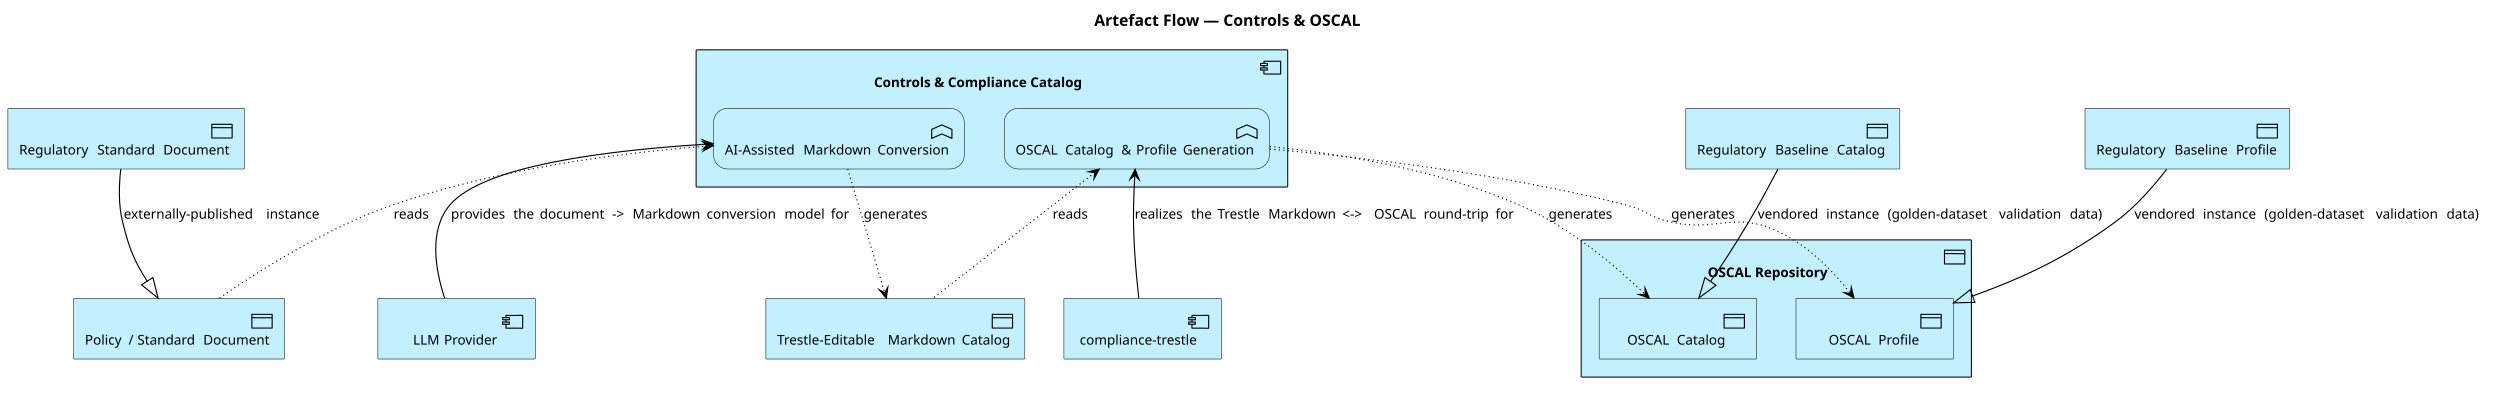
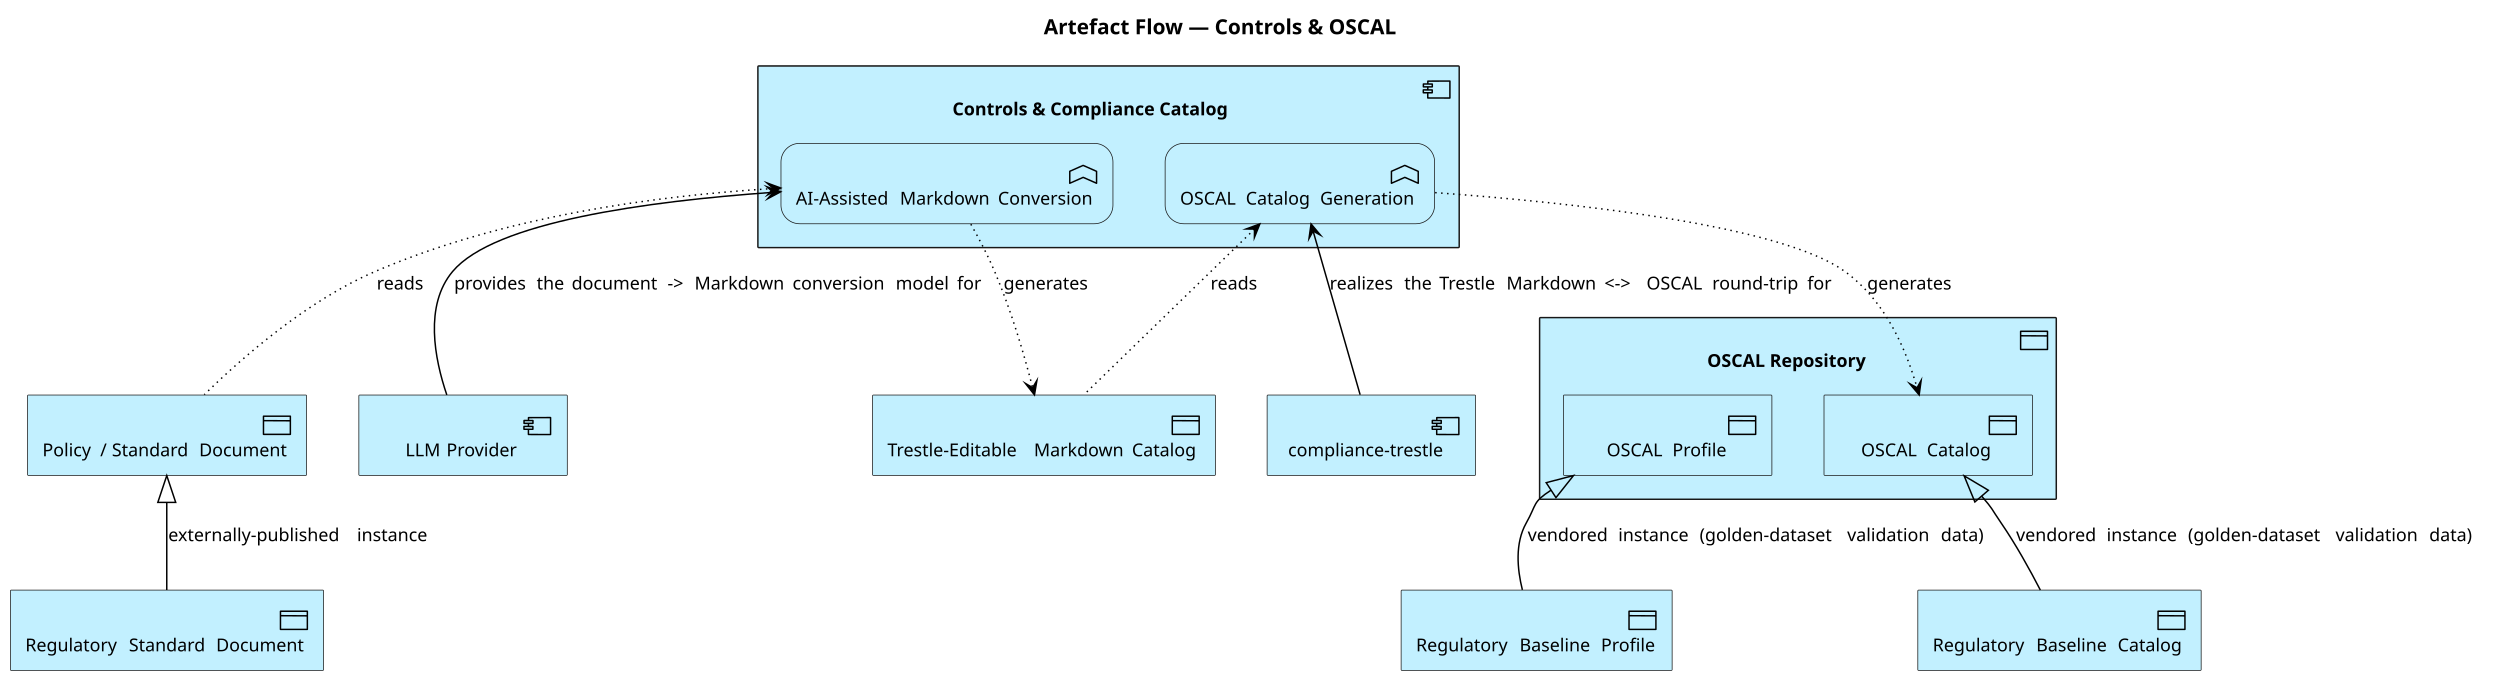
- <svg xmlns="http://www.w3.org/2000/svg" version="1.1" data-diagram-type="DESCRIPTION" style="width:2223px;height:349px;background:#FFFFFF;" width="2223px" height="349px" viewBox="0 0 2223 349" zoomAndPan="magnify" preserveAspectRatio="none" contentStyleType="text/css">
+ <svg xmlns="http://www.w3.org/2000/svg" version="1.1" data-diagram-type="DESCRIPTION" style="width:1679px;height:464px;background:#FFFFFF;" width="1679px" height="464px" viewBox="0 0 1679 464" zoomAndPan="magnify" preserveAspectRatio="none" contentStyleType="text/css">
  <defs />
  <g font-family="sans-serif" lengthAdjust="spacing">
    <g class="title" data-source-line="3">
-       <text x="972.988" y="22.995" fill="#000" font-size="14" textLength="270.17" font-weight="700">Artefact Flow — Controls &amp; OSCAL</text>
+       <text x="700.988" y="22.995" fill="#000" font-size="14" textLength="270.17" font-weight="700">Artefact Flow — Controls &amp; OSCAL</text>
    </g>
    <g class="cluster" data-qualified-name="e_ide4bef3733af65a" id="ent0001" data-source-line="167">
-       <rect x="619" y="44.297" width="526" height="122" fill="#C2F0FF" style="stroke:#181818;stroke-width:1;" rx="0.5" ry="0.5" />
-       <path d="M1138.76,53.936 L1123.934,53.983 A0.5,0.5 0 0 0 1123.434,54.483 L1123.434,55.92 L1120.946,55.901 A0.5,0.5 0 0 0 1120.442,56.401 L1120.442,58.336 A0.5,0.5 0 0 0 1120.942,58.836 L1123.422,58.836 L1123.399,59.879 L1120.899,59.859 A0.5,0.5 0 0 0 1120.395,60.36 L1120.395,62.295 A0.5,0.5 0 0 0 1120.895,62.795 L1123.387,62.795 L1123.387,65.797 A0.5,0.5 0 0 0 1123.888,66.297 L1138.761,66.344 A0.5,0.5 0 0 0 1139.262,65.844 L1139.262,54.436 A0.5,0.5 0 0 0 1138.761,53.936 M1138.262,54.938 L1138.262,65.342 L1124.387,65.299 L1124.387,62.795 L1126.881,62.795 A0.5,0.5 0 0 0 1127.381,62.295 L1127.381,60.407 A0.5,0.5 0 0 0 1126.885,59.907 L1124.399,59.887 L1124.422,58.836 L1126.928,58.836 A0.5,0.5 0 0 0 1127.428,58.336 L1127.428,56.447 A0.5,0.5 0 0 0 1126.932,55.948 L1124.434,55.928 L1124.434,54.981 M1121.442,56.905 L1126.428,56.943 L1126.428,57.836 L1121.442,57.836 M1121.395,60.864 L1126.381,60.903 L1126.381,61.795 L1121.395,61.795" fill="#000" />
-       <text x="777.152" y="77.436" fill="#000" font-size="12" textLength="209.695" font-weight="700" font-family="Verdana">Controls &amp; Compliance Catalog</text>
+       <rect x="509" y="44.297" width="471" height="122" fill="#C2F0FF" style="stroke:#181818;stroke-width:1;" rx="0.5" ry="0.5" />
+       <path d="M973.76,53.936 L958.934,53.983 A0.5,0.5 0 0 0 958.434,54.483 L958.434,55.92 L955.946,55.901 A0.5,0.5 0 0 0 955.442,56.401 L955.442,58.336 A0.5,0.5 0 0 0 955.942,58.836 L958.422,58.836 L958.399,59.879 L955.899,59.859 A0.5,0.5 0 0 0 955.395,60.36 L955.395,62.295 A0.5,0.5 0 0 0 955.895,62.795 L958.387,62.795 L958.387,65.797 A0.5,0.5 0 0 0 958.888,66.297 L973.761,66.344 A0.5,0.5 0 0 0 974.262,65.844 L974.262,54.436 A0.5,0.5 0 0 0 973.761,53.936 M973.262,54.938 L973.262,65.342 L959.387,65.299 L959.387,62.795 L961.881,62.795 A0.5,0.5 0 0 0 962.381,62.295 L962.381,60.407 A0.5,0.5 0 0 0 961.885,59.907 L959.399,59.887 L959.422,58.836 L961.928,58.836 A0.5,0.5 0 0 0 962.428,58.336 L962.428,56.447 A0.5,0.5 0 0 0 961.932,55.948 L959.434,55.928 L959.434,54.981 M956.442,56.905 L961.428,56.943 L961.428,57.836 L956.442,57.836 M956.395,60.864 L961.381,60.903 L961.381,61.795 L956.395,61.795" fill="#000" />
+       <text x="639.652" y="77.436" fill="#000" font-size="12" textLength="209.695" font-weight="700" font-family="Verdana">Controls &amp; Compliance Catalog</text>
    </g>
    <g class="cluster" data-qualified-name="e_idb18c37abc9ff51" id="ent0004" data-source-line="195">
-       <rect x="1406" y="213.297" width="347" height="122" fill="#C2F0FF" style="stroke:#181818;stroke-width:1;" rx="0.5" ry="0.5" />
-       <path d="M1729.05,222.007 A0.5,0.5 0 0 0 1728.55,222.507 L1728.55,234.715 A0.5,0.5 0 0 0 1729.05,235.214 L1747.103,235.214 A0.5,0.5 0 0 0 1747.603,234.715 L1747.603,222.507 A0.5,0.5 0 0 0 1747.103,222.007 M1729.55,223.007 L1746.603,223.007 L1746.603,225.092 L1729.55,225.003 M1729.55,226.003 L1746.603,226.092 L1746.603,234.214 L1729.55,234.214" fill="#000" />
-       <text x="1518.524" y="246.436" fill="#000" font-size="12" textLength="121.951" font-weight="700" font-family="Verdana">OSCAL Repository</text>
+       <rect x="1034" y="213.297" width="347" height="122" fill="#C2F0FF" style="stroke:#181818;stroke-width:1;" rx="0.5" ry="0.5" />
+       <path d="M1357.05,222.007 A0.5,0.5 0 0 0 1356.55,222.507 L1356.55,234.715 A0.5,0.5 0 0 0 1357.05,235.214 L1375.103,235.214 A0.5,0.5 0 0 0 1375.603,234.715 L1375.603,222.507 A0.5,0.5 0 0 0 1375.103,222.007 M1357.55,223.007 L1374.603,223.007 L1374.603,225.092 L1357.55,225.003 M1357.55,226.003 L1374.603,226.092 L1374.603,234.214 L1357.55,234.214" fill="#000" />
+       <text x="1146.524" y="246.436" fill="#000" font-size="12" textLength="121.951" font-weight="700" font-family="Verdana">OSCAL Repository</text>
    </g>
    <g class="entity" data-qualified-name="e_ide4bef3733af65a.e_id7ce9f3c91f1f53" id="ent0002" data-source-line="176">
-       <rect x="634.5" y="96.297" width="222.957" height="53.969" fill="#C2F0FF" style="stroke:#181818;stroke-width:0.5;" rx="12.5" ry="12.5" />
-       <path d="M837.216,110.617 L828.253,114.586 A0.5,0.5 0 0 0 827.956,115.043 L827.956,123.08 A0.5,0.5 0 0 0 828.657,123.537 L837.452,119.658 L846.245,123.537 A0.5,0.5 0 0 0 846.948,123.08 L846.948,115.076 A0.5,0.5 0 0 0 846.65,114.619 L837.622,110.617 A0.5,0.5 0 0 0 837.216,110.617 M837.419,111.621 L845.948,115.4 L845.948,122.314 L837.654,118.654 A0.5,0.5 0 0 0 837.249,118.654 L828.956,122.314 L828.956,115.369" fill="#000" />
-       <text x="644.5" y="137.436" fill="#000" font-size="12" textLength="66.082" font-family="Verdana">AI-Assisted</text>
-       <text x="710.582" y="137.436" fill="#000" font-size="12" font-family="Verdana"> </text>
-       <text x="714.396" y="137.436" fill="#000" font-size="12" textLength="61.969" font-family="Verdana">Markdown</text>
-       <text x="776.365" y="137.436" fill="#000" font-size="12" font-family="Verdana"> </text>
-       <text x="780.18" y="137.436" fill="#000" font-size="12" textLength="67.277" font-family="Verdana">Conversion</text>
+       <rect x="524.5" y="96.297" width="222.957" height="53.969" fill="#C2F0FF" style="stroke:#181818;stroke-width:0.5;" rx="12.5" ry="12.5" />
+       <path d="M727.216,110.617 L718.253,114.586 A0.5,0.5 0 0 0 717.956,115.043 L717.956,123.08 A0.5,0.5 0 0 0 718.657,123.537 L727.452,119.658 L736.245,123.537 A0.5,0.5 0 0 0 736.948,123.08 L736.948,115.076 A0.5,0.5 0 0 0 736.65,114.619 L727.622,110.617 A0.5,0.5 0 0 0 727.216,110.617 M727.419,111.621 L735.948,115.4 L735.948,122.314 L727.654,118.654 A0.5,0.5 0 0 0 727.249,118.654 L718.956,122.314 L718.956,115.369" fill="#000" />
+       <text x="534.5" y="137.436" fill="#000" font-size="12" textLength="66.082" font-family="Verdana">AI-Assisted</text>
+       <text x="600.582" y="137.436" fill="#000" font-size="12" font-family="Verdana"> </text>
+       <text x="604.396" y="137.436" fill="#000" font-size="12" textLength="61.969" font-family="Verdana">Markdown</text>
+       <text x="666.365" y="137.436" fill="#000" font-size="12" font-family="Verdana"> </text>
+       <text x="670.18" y="137.436" fill="#000" font-size="12" textLength="67.277" font-family="Verdana">Conversion</text>
    </g>
    <g class="entity" data-qualified-name="e_ide4bef3733af65a.e_id8926bd09002459" id="ent0003" data-source-line="176">
-       <rect x="893" y="96.297" width="235.766" height="53.969" fill="#C2F0FF" style="stroke:#181818;stroke-width:0.5;" rx="12.5" ry="12.5" />
-       <path d="M1108.525,110.617 L1099.562,114.586 A0.5,0.5 0 0 0 1099.265,115.043 L1099.265,123.08 A0.5,0.5 0 0 0 1099.966,123.537 L1108.761,119.658 L1117.554,123.537 A0.5,0.5 0 0 0 1118.257,123.08 L1118.257,115.076 A0.5,0.5 0 0 0 1117.958,114.619 L1108.931,110.617 A0.5,0.5 0 0 0 1108.525,110.617 M1108.728,111.621 L1117.257,115.4 L1117.257,122.314 L1108.962,118.654 A0.5,0.5 0 0 0 1108.558,118.654 L1100.265,122.314 L1100.265,115.369" fill="#000" />
-       <text x="903" y="137.436" fill="#000" font-size="12" textLength="40.336" font-family="Verdana">OSCAL</text>
-       <text x="943.336" y="137.436" fill="#000" font-size="12" font-family="Verdana"> </text>
-       <text x="947.15" y="137.436" fill="#000" font-size="12" textLength="46.084" font-family="Verdana">Catalog</text>
-       <text x="993.234" y="137.436" fill="#000" font-size="12" font-family="Verdana"> </text>
-       <text x="997.049" y="137.436" fill="#000" font-size="12" font-family="Verdana">&amp;</text>
-       <text x="1006.406" y="137.436" fill="#000" font-size="12" font-family="Verdana"> </text>
-       <text x="1010.221" y="137.436" fill="#000" font-size="12" textLength="37.787" font-family="Verdana">Profile</text>
-       <text x="1048.008" y="137.436" fill="#000" font-size="12" font-family="Verdana"> </text>
-       <text x="1051.822" y="137.436" fill="#000" font-size="12" textLength="66.943" font-family="Verdana">Generation</text>
+       <rect x="782.5" y="96.297" width="180.992" height="53.969" fill="#C2F0FF" style="stroke:#181818;stroke-width:0.5;" rx="12.5" ry="12.5" />
+       <path d="M943.251,110.617 L934.288,114.586 A0.5,0.5 0 0 0 933.991,115.043 L933.991,123.08 A0.5,0.5 0 0 0 934.693,123.537 L943.487,119.658 L952.28,123.537 A0.5,0.5 0 0 0 952.984,123.08 L952.984,115.076 A0.5,0.5 0 0 0 952.685,114.619 L943.657,110.617 A0.5,0.5 0 0 0 943.251,110.617 M943.454,111.621 L951.984,115.4 L951.984,122.314 L943.689,118.654 A0.5,0.5 0 0 0 943.284,118.654 L934.991,122.314 L934.991,115.369" fill="#000" />
+       <text x="792.5" y="137.436" fill="#000" font-size="12" textLength="40.336" font-family="Verdana">OSCAL</text>
+       <text x="832.836" y="137.436" fill="#000" font-size="12" font-family="Verdana"> </text>
+       <text x="836.65" y="137.436" fill="#000" font-size="12" textLength="46.084" font-family="Verdana">Catalog</text>
+       <text x="882.734" y="137.436" fill="#000" font-size="12" font-family="Verdana"> </text>
+       <text x="886.549" y="137.436" fill="#000" font-size="12" textLength="66.943" font-family="Verdana">Generation</text>
    </g>
    <g class="entity" data-qualified-name="e_idb18c37abc9ff51.e_idddf65887d53f57" id="ent0005" data-source-line="195">
-       <rect x="1422" y="265.297" width="140" height="53.969" fill="#C2F0FF" style="stroke:#181818;stroke-width:0.5;" rx="0.5" ry="0.5" />
-       <path d="M1533.05,279.007 A0.5,0.5 0 0 0 1532.55,279.507 L1532.55,291.715 A0.5,0.5 0 0 0 1533.05,292.214 L1551.103,292.214 A0.5,0.5 0 0 0 1551.603,291.715 L1551.603,279.507 A0.5,0.5 0 0 0 1551.103,279.007 M1533.55,280.007 L1550.603,280.007 L1550.603,282.092 L1533.55,282.003 M1533.55,283.003 L1550.603,283.092 L1550.603,291.214 L1533.55,291.214" fill="#000" />
-       <text x="1446.883" y="306.436" fill="#000" font-size="12" textLength="40.336" font-family="Verdana">OSCAL</text>
-       <text x="1487.219" y="306.436" fill="#000" font-size="12" font-family="Verdana"> </text>
-       <text x="1491.033" y="306.436" fill="#000" font-size="12" textLength="46.084" font-family="Verdana">Catalog</text>
+       <rect x="1225" y="265.297" width="140" height="53.969" fill="#C2F0FF" style="stroke:#181818;stroke-width:0.5;" rx="0.5" ry="0.5" />
+       <path d="M1336.05,279.007 A0.5,0.5 0 0 0 1335.55,279.507 L1335.55,291.715 A0.5,0.5 0 0 0 1336.05,292.214 L1354.103,292.214 A0.5,0.5 0 0 0 1354.603,291.715 L1354.603,279.507 A0.5,0.5 0 0 0 1354.103,279.007 M1336.55,280.007 L1353.603,280.007 L1353.603,282.092 L1336.55,282.003 M1336.55,283.003 L1353.603,283.092 L1353.603,291.214 L1336.55,291.214" fill="#000" />
+       <text x="1249.883" y="306.436" fill="#000" font-size="12" textLength="40.336" font-family="Verdana">OSCAL</text>
+       <text x="1290.219" y="306.436" fill="#000" font-size="12" font-family="Verdana"> </text>
+       <text x="1294.033" y="306.436" fill="#000" font-size="12" textLength="46.084" font-family="Verdana">Catalog</text>
    </g>
    <g class="entity" data-qualified-name="e_idb18c37abc9ff51.e_id9659a679544058" id="ent0006" data-source-line="195">
-       <rect x="1597" y="265.297" width="140" height="53.969" fill="#C2F0FF" style="stroke:#181818;stroke-width:0.5;" rx="0.5" ry="0.5" />
-       <path d="M1708.05,279.007 A0.5,0.5 0 0 0 1707.55,279.507 L1707.55,291.715 A0.5,0.5 0 0 0 1708.05,292.214 L1726.103,292.214 A0.5,0.5 0 0 0 1726.603,291.715 L1726.603,279.507 A0.5,0.5 0 0 0 1726.103,279.007 M1708.55,280.007 L1725.603,280.007 L1725.603,282.092 L1708.55,282.003 M1708.55,283.003 L1725.603,283.092 L1725.603,291.214 L1708.55,291.214" fill="#000" />
-       <text x="1626.031" y="306.436" fill="#000" font-size="12" textLength="40.336" font-family="Verdana">OSCAL</text>
-       <text x="1666.367" y="306.436" fill="#000" font-size="12" font-family="Verdana"> </text>
-       <text x="1670.182" y="306.436" fill="#000" font-size="12" textLength="37.787" font-family="Verdana">Profile</text>
+       <rect x="1050" y="265.297" width="140" height="53.969" fill="#C2F0FF" style="stroke:#181818;stroke-width:0.5;" rx="0.5" ry="0.5" />
+       <path d="M1161.05,279.007 A0.5,0.5 0 0 0 1160.55,279.507 L1160.55,291.715 A0.5,0.5 0 0 0 1161.05,292.214 L1179.103,292.214 A0.5,0.5 0 0 0 1179.603,291.715 L1179.603,279.507 A0.5,0.5 0 0 0 1179.103,279.007 M1161.55,280.007 L1178.603,280.007 L1178.603,282.092 L1161.55,282.003 M1161.55,283.003 L1178.603,283.092 L1178.603,291.214 L1161.55,291.214" fill="#000" />
+       <text x="1079.031" y="306.436" fill="#000" font-size="12" textLength="40.336" font-family="Verdana">OSCAL</text>
+       <text x="1119.367" y="306.436" fill="#000" font-size="12" font-family="Verdana"> </text>
+       <text x="1123.182" y="306.436" fill="#000" font-size="12" textLength="37.787" font-family="Verdana">Profile</text>
    </g>
    <g class="entity" data-qualified-name="e_id0aed952692a556" id="ent0007" data-source-line="167">
-       <rect x="946" y="265.297" width="140" height="53.969" fill="#C2F0FF" style="stroke:#181818;stroke-width:0.5;" rx="0.5" ry="0.5" />
-       <path d="M1074.76,279.936 L1059.934,279.983 A0.5,0.5 0 0 0 1059.434,280.483 L1059.434,281.92 L1056.946,281.901 A0.5,0.5 0 0 0 1056.442,282.401 L1056.442,284.336 A0.5,0.5 0 0 0 1056.942,284.836 L1059.422,284.836 L1059.399,285.879 L1056.899,285.859 A0.5,0.5 0 0 0 1056.395,286.36 L1056.395,288.295 A0.5,0.5 0 0 0 1056.895,288.795 L1059.387,288.795 L1059.387,291.797 A0.5,0.5 0 0 0 1059.888,292.297 L1074.761,292.344 A0.5,0.5 0 0 0 1075.262,291.844 L1075.262,280.436 A0.5,0.5 0 0 0 1074.761,279.936 M1074.262,280.938 L1074.262,291.342 L1060.387,291.299 L1060.387,288.795 L1062.881,288.795 A0.5,0.5 0 0 0 1063.381,288.295 L1063.381,286.407 A0.5,0.5 0 0 0 1062.885,285.907 L1060.399,285.887 L1060.422,284.836 L1062.928,284.836 A0.5,0.5 0 0 0 1063.428,284.336 L1063.428,282.447 A0.5,0.5 0 0 0 1062.932,281.948 L1060.434,281.928 L1060.434,280.981 M1057.442,282.905 L1062.428,282.943 L1062.428,283.836 L1057.442,283.836 M1057.395,286.864 L1062.381,286.903 L1062.381,287.795 L1057.395,287.795" fill="#000" />
-       <text x="960.061" y="306.436" fill="#000" font-size="12" textLength="111.879" font-family="Verdana">compliance-trestle</text>
+       <rect x="851" y="265.297" width="140" height="53.969" fill="#C2F0FF" style="stroke:#181818;stroke-width:0.5;" rx="0.5" ry="0.5" />
+       <path d="M979.76,279.936 L964.934,279.983 A0.5,0.5 0 0 0 964.434,280.483 L964.434,281.92 L961.946,281.901 A0.5,0.5 0 0 0 961.442,282.401 L961.442,284.336 A0.5,0.5 0 0 0 961.942,284.836 L964.422,284.836 L964.399,285.879 L961.899,285.859 A0.5,0.5 0 0 0 961.395,286.36 L961.395,288.295 A0.5,0.5 0 0 0 961.895,288.795 L964.387,288.795 L964.387,291.797 A0.5,0.5 0 0 0 964.888,292.297 L979.761,292.344 A0.5,0.5 0 0 0 980.262,291.844 L980.262,280.436 A0.5,0.5 0 0 0 979.761,279.936 M979.262,280.938 L979.262,291.342 L965.387,291.299 L965.387,288.795 L967.881,288.795 A0.5,0.5 0 0 0 968.381,288.295 L968.381,286.407 A0.5,0.5 0 0 0 967.885,285.907 L965.399,285.887 L965.422,284.836 L967.928,284.836 A0.5,0.5 0 0 0 968.428,284.336 L968.428,282.447 A0.5,0.5 0 0 0 967.932,281.948 L965.434,281.928 L965.434,280.981 M962.442,282.905 L967.428,282.943 L967.428,283.836 L962.442,283.836 M962.395,286.864 L967.381,286.903 L967.381,287.795 L962.395,287.795" fill="#000" />
+       <text x="865.061" y="306.436" fill="#000" font-size="12" textLength="111.879" font-family="Verdana">compliance-trestle</text>
    </g>
    <g class="entity" data-qualified-name="e_id2610ae0cc2cc50" id="ent0008" data-source-line="167">
-       <rect x="336" y="265.297" width="140" height="53.969" fill="#C2F0FF" style="stroke:#181818;stroke-width:0.5;" rx="0.5" ry="0.5" />
-       <path d="M464.76,279.936 L449.934,279.983 A0.5,0.5 0 0 0 449.434,280.483 L449.434,281.92 L446.946,281.901 A0.5,0.5 0 0 0 446.442,282.401 L446.442,284.336 A0.5,0.5 0 0 0 446.942,284.836 L449.422,284.836 L449.399,285.879 L446.899,285.859 A0.5,0.5 0 0 0 446.395,286.36 L446.395,288.295 A0.5,0.5 0 0 0 446.895,288.795 L449.387,288.795 L449.387,291.797 A0.5,0.5 0 0 0 449.888,292.297 L464.761,292.344 A0.5,0.5 0 0 0 465.262,291.844 L465.262,280.436 A0.5,0.5 0 0 0 464.761,279.936 M464.262,280.938 L464.262,291.342 L450.387,291.299 L450.387,288.795 L452.881,288.795 A0.5,0.5 0 0 0 453.381,288.295 L453.381,286.407 A0.5,0.5 0 0 0 452.885,285.907 L450.399,285.887 L450.422,284.836 L452.928,284.836 A0.5,0.5 0 0 0 453.428,284.336 L453.428,282.447 A0.5,0.5 0 0 0 452.932,281.948 L450.434,281.928 L450.434,280.981 M447.442,282.905 L452.428,282.943 L452.428,283.836 L447.442,283.836 M447.395,286.864 L452.381,286.903 L452.381,287.795 L447.395,287.795" fill="#000" />
-       <text x="367.29" y="306.436" fill="#000" font-size="12" textLength="23.725" font-family="Verdana">LLM</text>
-       <text x="391.015" y="306.436" fill="#000" font-size="12" font-family="Verdana"> </text>
-       <text x="394.829" y="306.436" fill="#000" font-size="12" textLength="49.881" font-family="Verdana">Provider</text>
+       <rect x="241" y="265.297" width="140" height="53.969" fill="#C2F0FF" style="stroke:#181818;stroke-width:0.5;" rx="0.5" ry="0.5" />
+       <path d="M369.76,279.936 L354.934,279.983 A0.5,0.5 0 0 0 354.434,280.483 L354.434,281.92 L351.946,281.901 A0.5,0.5 0 0 0 351.442,282.401 L351.442,284.336 A0.5,0.5 0 0 0 351.942,284.836 L354.422,284.836 L354.399,285.879 L351.899,285.859 A0.5,0.5 0 0 0 351.395,286.36 L351.395,288.295 A0.5,0.5 0 0 0 351.895,288.795 L354.387,288.795 L354.387,291.797 A0.5,0.5 0 0 0 354.888,292.297 L369.761,292.344 A0.5,0.5 0 0 0 370.262,291.844 L370.262,280.436 A0.5,0.5 0 0 0 369.761,279.936 M369.262,280.938 L369.262,291.342 L355.387,291.299 L355.387,288.795 L357.881,288.795 A0.5,0.5 0 0 0 358.381,288.295 L358.381,286.407 A0.5,0.5 0 0 0 357.885,285.907 L355.399,285.887 L355.422,284.836 L357.928,284.836 A0.5,0.5 0 0 0 358.428,284.336 L358.428,282.447 A0.5,0.5 0 0 0 357.932,281.948 L355.434,281.928 L355.434,280.981 M352.442,282.905 L357.428,282.943 L357.428,283.836 L352.442,283.836 M352.395,286.864 L357.381,286.903 L357.381,287.795 L352.395,287.795" fill="#000" />
+       <text x="272.29" y="306.436" fill="#000" font-size="12" textLength="23.725" font-family="Verdana">LLM</text>
+       <text x="296.015" y="306.436" fill="#000" font-size="12" font-family="Verdana"> </text>
+       <text x="299.829" y="306.436" fill="#000" font-size="12" textLength="49.881" font-family="Verdana">Provider</text>
    </g>
    <g class="entity" data-qualified-name="e_id51129996aed75b" id="ent0009" data-source-line="195">
-       <rect x="65.5" y="265.297" width="187.402" height="53.969" fill="#C2F0FF" style="stroke:#181818;stroke-width:0.5;" rx="0.5" ry="0.5" />
-       <path d="M223.952,279.007 A0.5,0.5 0 0 0 223.452,279.507 L223.452,291.715 A0.5,0.5 0 0 0 223.952,292.214 L242.005,292.214 A0.5,0.5 0 0 0 242.506,291.715 L242.506,279.507 A0.5,0.5 0 0 0 242.005,279.007 M224.452,280.007 L241.505,280.007 L241.505,282.092 L224.452,282.003 M224.452,283.003 L241.505,283.092 L241.505,291.214 L224.452,291.214" fill="#000" />
-       <text x="75.5" y="306.436" fill="#000" font-size="12" textLength="34.945" font-family="Verdana">Policy</text>
-       <text x="110.445" y="306.436" fill="#000" font-size="12" font-family="Verdana"> </text>
-       <text x="114.26" y="306.436" fill="#000" font-size="12" font-family="Verdana">/</text>
-       <text x="118.303" y="306.436" fill="#000" font-size="12" font-family="Verdana"> </text>
-       <text x="122.117" y="306.436" fill="#000" font-size="12" textLength="54.803" font-family="Verdana">Standard</text>
-       <text x="176.92" y="306.436" fill="#000" font-size="12" font-family="Verdana"> </text>
-       <text x="180.734" y="306.436" fill="#000" font-size="12" textLength="62.168" font-family="Verdana">Document</text>
+       <rect x="18.5" y="265.297" width="187.402" height="53.969" fill="#C2F0FF" style="stroke:#181818;stroke-width:0.5;" rx="0.5" ry="0.5" />
+       <path d="M176.952,279.007 A0.5,0.5 0 0 0 176.452,279.507 L176.452,291.715 A0.5,0.5 0 0 0 176.952,292.214 L195.005,292.214 A0.5,0.5 0 0 0 195.506,291.715 L195.506,279.507 A0.5,0.5 0 0 0 195.005,279.007 M177.452,280.007 L194.505,280.007 L194.505,282.092 L177.452,282.003 M177.452,283.003 L194.505,283.092 L194.505,291.214 L177.452,291.214" fill="#000" />
+       <text x="28.5" y="306.436" fill="#000" font-size="12" textLength="34.945" font-family="Verdana">Policy</text>
+       <text x="63.445" y="306.436" fill="#000" font-size="12" font-family="Verdana"> </text>
+       <text x="67.26" y="306.436" fill="#000" font-size="12" font-family="Verdana">/</text>
+       <text x="71.303" y="306.436" fill="#000" font-size="12" font-family="Verdana"> </text>
+       <text x="75.117" y="306.436" fill="#000" font-size="12" textLength="54.803" font-family="Verdana">Standard</text>
+       <text x="129.92" y="306.436" fill="#000" font-size="12" font-family="Verdana"> </text>
+       <text x="133.734" y="306.436" fill="#000" font-size="12" textLength="62.168" font-family="Verdana">Document</text>
    </g>
    <g class="entity" data-qualified-name="e_id3d500fda79b357" id="ent0010" data-source-line="195">
-       <rect x="7" y="96.297" width="210.313" height="53.969" fill="#C2F0FF" style="stroke:#181818;stroke-width:0.5;" rx="0.5" ry="0.5" />
-       <path d="M188.362,110.007 A0.5,0.5 0 0 0 187.862,110.507 L187.862,122.715 A0.5,0.5 0 0 0 188.362,123.214 L206.415,123.214 A0.5,0.5 0 0 0 206.916,122.715 L206.916,110.507 A0.5,0.5 0 0 0 206.415,110.007 M188.862,111.007 L205.915,111.007 L205.915,113.092 L188.862,113.003 M188.862,114.003 L205.915,114.092 L205.915,122.214 L188.862,122.214" fill="#000" />
-       <text x="17" y="137.436" fill="#000" font-size="12" textLength="65.713" font-family="Verdana">Regulatory</text>
-       <text x="82.713" y="137.436" fill="#000" font-size="12" font-family="Verdana"> </text>
-       <text x="86.527" y="137.436" fill="#000" font-size="12" textLength="54.803" font-family="Verdana">Standard</text>
-       <text x="141.33" y="137.436" fill="#000" font-size="12" font-family="Verdana"> </text>
-       <text x="145.145" y="137.436" fill="#000" font-size="12" textLength="62.168" font-family="Verdana">Document</text>
+       <rect x="7" y="396.297" width="210.313" height="53.969" fill="#C2F0FF" style="stroke:#181818;stroke-width:0.5;" rx="0.5" ry="0.5" />
+       <path d="M188.362,410.007 A0.5,0.5 0 0 0 187.862,410.507 L187.862,422.715 A0.5,0.5 0 0 0 188.362,423.214 L206.415,423.214 A0.5,0.5 0 0 0 206.916,422.715 L206.916,410.507 A0.5,0.5 0 0 0 206.415,410.007 M188.862,411.007 L205.915,411.007 L205.915,413.092 L188.862,413.003 M188.862,414.003 L205.915,414.092 L205.915,422.214 L188.862,422.214" fill="#000" />
+       <text x="17" y="437.436" fill="#000" font-size="12" textLength="65.713" font-family="Verdana">Regulatory</text>
+       <text x="82.713" y="437.436" fill="#000" font-size="12" font-family="Verdana"> </text>
+       <text x="86.527" y="437.436" fill="#000" font-size="12" textLength="54.803" font-family="Verdana">Standard</text>
+       <text x="141.33" y="437.436" fill="#000" font-size="12" font-family="Verdana"> </text>
+       <text x="145.145" y="437.436" fill="#000" font-size="12" textLength="62.168" font-family="Verdana">Document</text>
    </g>
    <g class="entity" data-qualified-name="e_id0ecdf65c0ffd57" id="ent0011" data-source-line="195">
-       <rect x="681" y="265.297" width="230.258" height="53.969" fill="#C2F0FF" style="stroke:#181818;stroke-width:0.5;" rx="0.5" ry="0.5" />
-       <path d="M882.308,279.007 A0.5,0.5 0 0 0 881.808,279.507 L881.808,291.715 A0.5,0.5 0 0 0 882.308,292.214 L900.361,292.214 A0.5,0.5 0 0 0 900.861,291.715 L900.861,279.507 A0.5,0.5 0 0 0 900.361,279.007 M882.808,280.007 L899.861,280.007 L899.861,282.092 L882.808,282.003 M882.808,283.003 L899.861,283.092 L899.861,291.214 L882.808,291.214" fill="#000" />
-       <text x="691" y="306.436" fill="#000" font-size="12" textLength="94.576" font-family="Verdana">Trestle-Editable</text>
-       <text x="785.576" y="306.436" fill="#000" font-size="12" font-family="Verdana"> </text>
-       <text x="789.391" y="306.436" fill="#000" font-size="12" textLength="61.969" font-family="Verdana">Markdown</text>
-       <text x="851.359" y="306.436" fill="#000" font-size="12" font-family="Verdana"> </text>
-       <text x="855.174" y="306.436" fill="#000" font-size="12" textLength="46.084" font-family="Verdana">Catalog</text>
+       <rect x="586" y="265.297" width="230.258" height="53.969" fill="#C2F0FF" style="stroke:#181818;stroke-width:0.5;" rx="0.5" ry="0.5" />
+       <path d="M787.308,279.007 A0.5,0.5 0 0 0 786.808,279.507 L786.808,291.715 A0.5,0.5 0 0 0 787.308,292.214 L805.361,292.214 A0.5,0.5 0 0 0 805.861,291.715 L805.861,279.507 A0.5,0.5 0 0 0 805.361,279.007 M787.808,280.007 L804.861,280.007 L804.861,282.092 L787.808,282.003 M787.808,283.003 L804.861,283.092 L804.861,291.214 L787.808,291.214" fill="#000" />
+       <text x="596" y="306.436" fill="#000" font-size="12" textLength="94.576" font-family="Verdana">Trestle-Editable</text>
+       <text x="690.576" y="306.436" fill="#000" font-size="12" font-family="Verdana"> </text>
+       <text x="694.391" y="306.436" fill="#000" font-size="12" textLength="61.969" font-family="Verdana">Markdown</text>
+       <text x="756.359" y="306.436" fill="#000" font-size="12" font-family="Verdana"> </text>
+       <text x="760.174" y="306.436" fill="#000" font-size="12" textLength="46.084" font-family="Verdana">Catalog</text>
    </g>
    <g class="entity" data-qualified-name="e_ida95982eb78095a" id="ent0012" data-source-line="195">
-       <rect x="1499" y="96.297" width="190.303" height="53.969" fill="#C2F0FF" style="stroke:#181818;stroke-width:0.5;" rx="0.5" ry="0.5" />
-       <path d="M1660.353,110.007 A0.5,0.5 0 0 0 1659.853,110.507 L1659.853,122.715 A0.5,0.5 0 0 0 1660.353,123.214 L1678.406,123.214 A0.5,0.5 0 0 0 1678.906,122.715 L1678.906,110.507 A0.5,0.5 0 0 0 1678.406,110.007 M1660.852,111.007 L1677.905,111.007 L1677.905,113.092 L1660.852,113.003 M1660.852,114.003 L1677.905,114.092 L1677.905,122.214 L1660.852,122.214" fill="#000" />
-       <text x="1509" y="137.436" fill="#000" font-size="12" textLength="65.713" font-family="Verdana">Regulatory</text>
-       <text x="1574.713" y="137.436" fill="#000" font-size="12" font-family="Verdana"> </text>
-       <text x="1578.527" y="137.436" fill="#000" font-size="12" textLength="50.877" font-family="Verdana">Baseline</text>
-       <text x="1629.404" y="137.436" fill="#000" font-size="12" font-family="Verdana"> </text>
-       <text x="1633.219" y="137.436" fill="#000" font-size="12" textLength="46.084" font-family="Verdana">Catalog</text>
+       <rect x="1288" y="396.297" width="190.303" height="53.969" fill="#C2F0FF" style="stroke:#181818;stroke-width:0.5;" rx="0.5" ry="0.5" />
+       <path d="M1449.353,410.007 A0.5,0.5 0 0 0 1448.853,410.507 L1448.853,422.715 A0.5,0.5 0 0 0 1449.353,423.214 L1467.406,423.214 A0.5,0.5 0 0 0 1467.906,422.715 L1467.906,410.507 A0.5,0.5 0 0 0 1467.406,410.007 M1449.852,411.007 L1466.905,411.007 L1466.905,413.092 L1449.852,413.003 M1449.852,414.003 L1466.905,414.092 L1466.905,422.214 L1449.852,422.214" fill="#000" />
+       <text x="1298" y="437.436" fill="#000" font-size="12" textLength="65.713" font-family="Verdana">Regulatory</text>
+       <text x="1363.713" y="437.436" fill="#000" font-size="12" font-family="Verdana"> </text>
+       <text x="1367.527" y="437.436" fill="#000" font-size="12" textLength="50.877" font-family="Verdana">Baseline</text>
+       <text x="1418.404" y="437.436" fill="#000" font-size="12" font-family="Verdana"> </text>
+       <text x="1422.219" y="437.436" fill="#000" font-size="12" textLength="46.084" font-family="Verdana">Catalog</text>
    </g>
    <g class="entity" data-qualified-name="e_ide7676379a60257" id="ent0013" data-source-line="195">
-       <rect x="1854" y="96.297" width="182.006" height="53.969" fill="#C2F0FF" style="stroke:#181818;stroke-width:0.5;" rx="0.5" ry="0.5" />
-       <path d="M2007.056,110.007 A0.5,0.5 0 0 0 2006.556,110.507 L2006.556,122.715 A0.5,0.5 0 0 0 2007.056,123.214 L2025.109,123.214 A0.5,0.5 0 0 0 2025.609,122.715 L2025.609,110.507 A0.5,0.5 0 0 0 2025.109,110.007 M2007.556,111.007 L2024.609,111.007 L2024.609,113.092 L2007.556,113.003 M2007.556,114.003 L2024.609,114.092 L2024.609,122.214 L2007.556,122.214" fill="#000" />
-       <text x="1864" y="137.436" fill="#000" font-size="12" textLength="65.713" font-family="Verdana">Regulatory</text>
-       <text x="1929.713" y="137.436" fill="#000" font-size="12" font-family="Verdana"> </text>
-       <text x="1933.527" y="137.436" fill="#000" font-size="12" textLength="50.877" font-family="Verdana">Baseline</text>
-       <text x="1984.404" y="137.436" fill="#000" font-size="12" font-family="Verdana"> </text>
-       <text x="1988.219" y="137.436" fill="#000" font-size="12" textLength="37.787" font-family="Verdana">Profile</text>
-     </g>
-     <g class="link" data-entity-1="ent0010" data-entity-2="ent0009" id="lnk14" data-source-line="349" data-link-type="extension">
-       <path d="M107.39,150.337 C105.78,164.427 105.19,182.037 109,197.297 C115.13,221.867 119.321,231.893 130.911,250.013" style="stroke:#000;stroke-width:1;" fill="none" id="e_id3d500fda79b357-to-e_id51129996aed75b" />
-       <polygon points="140.61,265.177,135.966,246.78,125.857,253.246,140.61,265.177" fill="none" style="stroke:#000;stroke-width:1;stroke-linejoin:miter;stroke-miterlimit:10;" />
-       <text x="110" y="194.436" fill="#000" font-size="12" textLength="122.93" font-family="Verdana">externally-published</text>
-       <text x="232.93" y="194.436" fill="#000" font-size="12" font-family="Verdana"> </text>
-       <text x="236.744" y="194.436" fill="#000" font-size="12" textLength="50.836" font-family="Verdana">instance</text>
-     </g>
-     <g class="link" data-entity-1="ent0012" data-entity-2="ent0005" id="lnk15" data-source-line="349" data-link-type="extension">
-       <path d="M1580.9,150.327 C1573.61,164.417 1564.17,182.017 1555,197.297 C1540.95,220.707 1533.856,231.628 1520.916,250.238" style="stroke:#000;stroke-width:1;" fill="none" id="e_ida95982eb78095a-to-e_idddf65887d53f57" />
-       <polygon points="1510.64,265.017,1525.842,253.664,1515.99,246.813,1510.64,265.017" fill="none" style="stroke:#000;stroke-width:1;stroke-linejoin:miter;stroke-miterlimit:10;" />
-       <text x="1563" y="194.436" fill="#000" font-size="12" textLength="56.982" font-family="Verdana">vendored</text>
-       <text x="1619.982" y="194.436" fill="#000" font-size="12" font-family="Verdana"> </text>
-       <text x="1623.797" y="194.436" fill="#000" font-size="12" textLength="50.836" font-family="Verdana">instance</text>
-       <text x="1674.633" y="194.436" fill="#000" font-size="12" font-family="Verdana"> </text>
-       <text x="1678.447" y="194.436" fill="#000" font-size="12" textLength="95.279" font-family="Verdana">(golden-dataset</text>
-       <text x="1773.727" y="194.436" fill="#000" font-size="12" font-family="Verdana"> </text>
-       <text x="1777.541" y="194.436" fill="#000" font-size="12" textLength="59.08" font-family="Verdana">validation</text>
-       <text x="1836.621" y="194.436" fill="#000" font-size="12" font-family="Verdana"> </text>
-       <text x="1840.436" y="194.436" fill="#000" font-size="12" textLength="31.711" font-family="Verdana">data)</text>
-     </g>
-     <g class="link" data-entity-1="ent0013" data-entity-2="ent0006" id="lnk16" data-source-line="349" data-link-type="extension">
-       <path d="M1926.59,150.527 C1914.9,165.727 1898.67,184.347 1881,197.297 C1837.3,229.317 1797.925,247.408 1754.025,263.218" style="stroke:#000;stroke-width:1;" fill="none" id="e_ide7676379a60257-to-e_id9659a679544058" />
-       <polygon points="1737.09,269.317,1756.058,268.863,1751.992,257.573,1737.09,269.317" fill="none" style="stroke:#000;stroke-width:1;stroke-linejoin:miter;stroke-miterlimit:10;" />
-       <text x="1898" y="194.436" fill="#000" font-size="12" textLength="56.982" font-family="Verdana">vendored</text>
-       <text x="1954.982" y="194.436" fill="#000" font-size="12" font-family="Verdana"> </text>
-       <text x="1958.797" y="194.436" fill="#000" font-size="12" textLength="50.836" font-family="Verdana">instance</text>
-       <text x="2009.633" y="194.436" fill="#000" font-size="12" font-family="Verdana"> </text>
-       <text x="2013.447" y="194.436" fill="#000" font-size="12" textLength="95.279" font-family="Verdana">(golden-dataset</text>
-       <text x="2108.727" y="194.436" fill="#000" font-size="12" font-family="Verdana"> </text>
-       <text x="2112.541" y="194.436" fill="#000" font-size="12" textLength="59.08" font-family="Verdana">validation</text>
-       <text x="2171.621" y="194.436" fill="#000" font-size="12" font-family="Verdana"> </text>
-       <text x="2175.436" y="194.436" fill="#000" font-size="12" textLength="31.711" font-family="Verdana">data)</text>
-     </g>
-     <g class="link" data-entity-1="ent0003" data-entity-2="ent0007" id="lnk18" data-source-line="349" data-link-type="dependency">
-       <path d="M1009.079,155.55 C1008.539,165.49 1008.27,171.917 1008,182.297 C1007.27,210.557 1010.1,242.847 1012.59,264.897" style="stroke:#000;stroke-width:1;" fill="none" id="e_id8926bd09002459-backto-e_id0aed952692a556" />
-       <polygon points="1009.35,150.557,1004.868,159.327,1009.079,155.55,1012.856,159.761,1009.35,150.557" fill="#000" style="stroke:#000;stroke-width:1;stroke-linejoin:miter;stroke-miterlimit:10;" />
-       <text x="1009" y="194.436" fill="#000" font-size="12" textLength="46.271" font-family="Verdana">realizes</text>
-       <text x="1055.271" y="194.436" fill="#000" font-size="12" font-family="Verdana"> </text>
-       <text x="1059.086" y="194.436" fill="#000" font-size="12" textLength="19.693" font-family="Verdana">the</text>
-       <text x="1078.779" y="194.436" fill="#000" font-size="12" font-family="Verdana"> </text>
-       <text x="1082.594" y="194.436" fill="#000" font-size="12" textLength="41.32" font-family="Verdana">Trestle</text>
-       <text x="1123.914" y="194.436" fill="#000" font-size="12" font-family="Verdana"> </text>
-       <text x="1127.729" y="194.436" fill="#000" font-size="12" textLength="61.969" font-family="Verdana">Markdown</text>
-       <text x="1189.697" y="194.436" fill="#000" font-size="12" font-family="Verdana"> </text>
-       <text x="1193.512" y="194.436" fill="#000" font-size="12" textLength="24.439" font-family="Verdana">&lt;-&gt;</text>
-       <text x="1217.951" y="194.436" fill="#000" font-size="12" font-family="Verdana"> </text>
-       <text x="1221.766" y="194.436" fill="#000" font-size="12" textLength="40.336" font-family="Verdana">OSCAL</text>
-       <text x="1262.102" y="194.436" fill="#000" font-size="12" font-family="Verdana"> </text>
-       <text x="1265.916" y="194.436" fill="#000" font-size="12" textLength="60.023" font-family="Verdana">round-trip</text>
-       <text x="1325.939" y="194.436" fill="#000" font-size="12" font-family="Verdana"> </text>
-       <text x="1329.754" y="194.436" fill="#000" font-size="12" textLength="16.5" font-family="Verdana">for</text>
-     </g>
-     <g class="link" data-entity-1="ent0002" data-entity-2="ent0008" id="lnk20" data-source-line="349" data-link-type="dependency">
-       <path d="M629.129,128.153 C539.759,133.633 429.71,147.197 400,182.297 C380.78,205.007 387.39,240.857 395.38,265.187" style="stroke:#000;stroke-width:1;" fill="none" id="e_id7ce9f3c91f1f53-backto-e_id2610ae0cc2cc50" />
-       <polygon points="634.12,127.847,624.892,124.405,629.129,128.153,625.382,132.39,634.12,127.847" fill="#000" style="stroke:#000;stroke-width:1;stroke-linejoin:miter;stroke-miterlimit:10;" />
-       <text x="401" y="194.436" fill="#000" font-size="12" textLength="51.58" font-family="Verdana">provides</text>
-       <text x="452.58" y="194.436" fill="#000" font-size="12" font-family="Verdana"> </text>
-       <text x="456.395" y="194.436" fill="#000" font-size="12" textLength="19.693" font-family="Verdana">the</text>
-       <text x="476.088" y="194.436" fill="#000" font-size="12" font-family="Verdana"> </text>
-       <text x="479.902" y="194.436" fill="#000" font-size="12" textLength="60.545" font-family="Verdana">document</text>
-       <text x="540.447" y="194.436" fill="#000" font-size="12" font-family="Verdana"> </text>
-       <text x="544.262" y="194.436" fill="#000" font-size="12" textLength="14.385" font-family="Verdana">-&gt;</text>
-       <text x="558.646" y="194.436" fill="#000" font-size="12" font-family="Verdana"> </text>
-       <text x="562.461" y="194.436" fill="#000" font-size="12" textLength="61.969" font-family="Verdana">Markdown</text>
-       <text x="624.43" y="194.436" fill="#000" font-size="12" font-family="Verdana"> </text>
-       <text x="628.244" y="194.436" fill="#000" font-size="12" textLength="65.496" font-family="Verdana">conversion</text>
-       <text x="693.74" y="194.436" fill="#000" font-size="12" font-family="Verdana"> </text>
-       <text x="697.555" y="194.436" fill="#000" font-size="12" textLength="37.365" font-family="Verdana">model</text>
-       <text x="734.92" y="194.436" fill="#000" font-size="12" font-family="Verdana"> </text>
-       <text x="738.734" y="194.436" fill="#000" font-size="12" textLength="16.5" font-family="Verdana">for</text>
-     </g>
-     <g class="link" data-entity-1="ent0002" data-entity-2="ent0009" id="lnk21" data-source-line="349" data-link-type="dependency">
-       <path d="M629.275,129.819 C548.235,136.199 441.98,150.137 349,182.297 C291.5,202.187 231.65,239.787 194.86,265.197" style="stroke:#000;stroke-width:1;stroke-dasharray:1,3;" fill="none" id="e_id7ce9f3c91f1f53-backto-e_id51129996aed75b" />
-       <polygon points="634.26,129.427,624.974,126.146,629.275,129.819,625.602,134.121,634.26,129.427" fill="#000" style="stroke:#000;stroke-width:1;stroke-linejoin:miter;stroke-miterlimit:10;" />
-       <text x="350" y="194.436" fill="#000" font-size="12" textLength="33.539" font-family="Verdana">reads</text>
-     </g>
-     <g class="link" data-entity-1="ent0002" data-entity-2="ent0011" id="lnk22" data-source-line="349" data-link-type="dependency">
-       <path d="M753.81,150.387 C763.18,181.677 777.346,228.997 786.726,260.317" style="stroke:#000;stroke-width:1;stroke-dasharray:1,3;" fill="none" id="e_id7ce9f3c91f1f53-to-e_id0ecdf65c0ffd57" />
-       <polygon points="788.16,265.107,789.41,255.338,786.726,260.317,781.746,257.633,788.16,265.107" fill="#000" style="stroke:#000;stroke-width:1;stroke-linejoin:miter;stroke-miterlimit:10;" />
-       <text x="768" y="194.436" fill="#000" font-size="12" textLength="60.615" font-family="Verdana">generates</text>
-     </g>
-     <g class="link" data-entity-1="ent0003" data-entity-2="ent0011" id="lnk23" data-source-line="349" data-link-type="dependency">
-       <path d="M973.461,153.454 C933.181,184.744 870.04,233.787 829.71,265.107" style="stroke:#000;stroke-width:1;stroke-dasharray:1,3;" fill="none" id="e_id8926bd09002459-backto-e_id0ecdf65c0ffd57" />
-       <polygon points="977.41,150.387,967.849,152.749,973.461,153.454,972.756,159.067,977.41,150.387" fill="#000" style="stroke:#000;stroke-width:1;stroke-linejoin:miter;stroke-miterlimit:10;" />
-       <text x="936" y="194.436" fill="#000" font-size="12" textLength="33.539" font-family="Verdana">reads</text>
-     </g>
-     <g class="link" data-entity-1="ent0003" data-entity-2="ent0005" id="lnk24" data-source-line="349" data-link-type="dependency">
-       <path d="M1129.15,130.277 C1196.48,137.107 1281.09,151.617 1351,182.297 C1396.33,202.187 1436.475,236.332 1462.905,261.732" style="stroke:#000;stroke-width:1;stroke-dasharray:1,3;" fill="none" id="e_id8926bd09002459-to-e_idddf65887d53f57" />
-       <polygon points="1466.51,265.197,1462.793,256.077,1462.905,261.732,1457.249,261.845,1466.51,265.197" fill="#000" style="stroke:#000;stroke-width:1;stroke-linejoin:miter;stroke-miterlimit:10;" />
-       <text x="1377" y="194.436" fill="#000" font-size="12" textLength="60.615" font-family="Verdana">generates</text>
-     </g>
-     <g class="link" data-entity-1="ent0003" data-entity-2="ent0006" id="lnk25" data-source-line="349" data-link-type="dependency">
-       <path d="M1129.2,132.517 C1217.5,140.467 1340.62,155.407 1446,182.297 C1463.99,186.887 1466.9,193.147 1485,197.297 C1526.3,206.777 1541.52,187.567 1580,205.297 C1608.35,218.367 1629.754,240.835 1645.464,260.965" style="stroke:#000;stroke-width:1;stroke-dasharray:1,3;" fill="none" id="e_id8926bd09002459-to-e_id9659a679544058" />
-       <polygon points="1648.54,264.907,1646.156,255.351,1645.464,260.965,1639.849,260.273,1648.54,264.907" fill="#000" style="stroke:#000;stroke-width:1;stroke-linejoin:miter;stroke-miterlimit:10;" />
-       <text x="1486" y="194.436" fill="#000" font-size="12" textLength="60.615" font-family="Verdana">generates</text>
+       <rect x="941" y="396.297" width="182.006" height="53.969" fill="#C2F0FF" style="stroke:#181818;stroke-width:0.5;" rx="0.5" ry="0.5" />
+       <path d="M1094.056,410.007 A0.5,0.5 0 0 0 1093.556,410.507 L1093.556,422.715 A0.5,0.5 0 0 0 1094.056,423.214 L1112.109,423.214 A0.5,0.5 0 0 0 1112.609,422.715 L1112.609,410.507 A0.5,0.5 0 0 0 1112.109,410.007 M1094.556,411.007 L1111.609,411.007 L1111.609,413.092 L1094.556,413.003 M1094.556,414.003 L1111.609,414.092 L1111.609,422.214 L1094.556,422.214" fill="#000" />
+       <text x="951" y="437.436" fill="#000" font-size="12" textLength="65.713" font-family="Verdana">Regulatory</text>
+       <text x="1016.713" y="437.436" fill="#000" font-size="12" font-family="Verdana"> </text>
+       <text x="1020.527" y="437.436" fill="#000" font-size="12" textLength="50.877" font-family="Verdana">Baseline</text>
+       <text x="1071.404" y="437.436" fill="#000" font-size="12" font-family="Verdana"> </text>
+       <text x="1075.219" y="437.436" fill="#000" font-size="12" textLength="37.787" font-family="Verdana">Profile</text>
+     </g>
+     <g class="link" data-entity-1="ent0009" data-entity-2="ent0010" id="lnk15" data-source-line="349" data-link-type="extension">
+       <path d="M112,337.407 C112,359.787 112,373.857 112,396.227" style="stroke:#000;stroke-width:1;" fill="none" id="e_id51129996aed75b-backto-e_id3d500fda79b357" />
+       <polygon points="112,319.407,106,337.407,118,337.407,112,319.407" fill="none" style="stroke:#000;stroke-width:1;stroke-linejoin:miter;stroke-miterlimit:10;" />
+       <text x="113" y="363.436" fill="#000" font-size="12" textLength="122.93" font-family="Verdana">externally-published</text>
+       <text x="235.93" y="363.436" fill="#000" font-size="12" font-family="Verdana"> </text>
+       <text x="239.744" y="363.436" fill="#000" font-size="12" textLength="50.836" font-family="Verdana">instance</text>
+     </g>
+     <g class="link" data-entity-1="ent0005" data-entity-2="ent0012" id="lnk17" data-source-line="349" data-link-type="extension">
+       <path d="M1330.862,333.183 C1339.192,342.833 1336.54,340.427 1344,351.297 C1353.79,365.557 1363.18,382.507 1370.29,396.267" style="stroke:#000;stroke-width:1;" fill="none" id="e_idddf65887d53f57-backto-e_ida95982eb78095a" />
+       <polygon points="1319.1,319.557,1326.32,337.103,1335.404,329.262,1319.1,319.557" fill="none" style="stroke:#000;stroke-width:1;stroke-linejoin:miter;stroke-miterlimit:10;" />
+       <text x="1354" y="363.436" fill="#000" font-size="12" textLength="56.982" font-family="Verdana">vendored</text>
+       <text x="1410.982" y="363.436" fill="#000" font-size="12" font-family="Verdana"> </text>
+       <text x="1414.797" y="363.436" fill="#000" font-size="12" textLength="50.836" font-family="Verdana">instance</text>
+       <text x="1465.633" y="363.436" fill="#000" font-size="12" font-family="Verdana"> </text>
+       <text x="1469.447" y="363.436" fill="#000" font-size="12" textLength="95.279" font-family="Verdana">(golden-dataset</text>
+       <text x="1564.727" y="363.436" fill="#000" font-size="12" font-family="Verdana"> </text>
+       <text x="1568.541" y="363.436" fill="#000" font-size="12" textLength="59.08" font-family="Verdana">validation</text>
+       <text x="1627.621" y="363.436" fill="#000" font-size="12" font-family="Verdana"> </text>
+       <text x="1631.436" y="363.436" fill="#000" font-size="12" textLength="31.711" font-family="Verdana">data)</text>
+     </g>
+     <g class="link" data-entity-1="ent0006" data-entity-2="ent0013" id="lnk19" data-source-line="349" data-link-type="extension">
+       <path d="M1041.702,329.188 C1029.002,337.468 1032.38,338.157 1025,351.297 C1017.42,364.797 1018.92,382.047 1022.43,396.157" style="stroke:#000;stroke-width:1;" fill="none" id="e_id9659a679544058-backto-e_ide7676379a60257" />
+       <polygon points="1056.78,319.357,1038.425,324.161,1044.978,334.214,1056.78,319.357" fill="none" style="stroke:#000;stroke-width:1;stroke-linejoin:miter;stroke-miterlimit:10;" />
+       <text x="1026" y="363.436" fill="#000" font-size="12" textLength="56.982" font-family="Verdana">vendored</text>
+       <text x="1082.982" y="363.436" fill="#000" font-size="12" font-family="Verdana"> </text>
+       <text x="1086.797" y="363.436" fill="#000" font-size="12" textLength="50.836" font-family="Verdana">instance</text>
+       <text x="1137.633" y="363.436" fill="#000" font-size="12" font-family="Verdana"> </text>
+       <text x="1141.447" y="363.436" fill="#000" font-size="12" textLength="95.279" font-family="Verdana">(golden-dataset</text>
+       <text x="1236.727" y="363.436" fill="#000" font-size="12" font-family="Verdana"> </text>
+       <text x="1240.541" y="363.436" fill="#000" font-size="12" textLength="59.08" font-family="Verdana">validation</text>
+       <text x="1299.621" y="363.436" fill="#000" font-size="12" font-family="Verdana"> </text>
+       <text x="1303.436" y="363.436" fill="#000" font-size="12" textLength="31.711" font-family="Verdana">data)</text>
+     </g>
+     <g class="link" data-entity-1="ent0003" data-entity-2="ent0007" id="lnk21" data-source-line="349" data-link-type="dependency">
+       <path d="M881.881,155.192 C890.871,186.482 904.47,233.787 913.47,265.107" style="stroke:#000;stroke-width:1;" fill="none" id="e_id8926bd09002459-backto-e_id0aed952692a556" />
+       <polygon points="880.5,150.387,879.141,160.141,881.881,155.192,886.83,157.932,880.5,150.387" fill="#000" style="stroke:#000;stroke-width:1;stroke-linejoin:miter;stroke-miterlimit:10;" />
+       <text x="893" y="194.436" fill="#000" font-size="12" textLength="46.271" font-family="Verdana">realizes</text>
+       <text x="939.271" y="194.436" fill="#000" font-size="12" font-family="Verdana"> </text>
+       <text x="943.086" y="194.436" fill="#000" font-size="12" textLength="19.693" font-family="Verdana">the</text>
+       <text x="962.779" y="194.436" fill="#000" font-size="12" font-family="Verdana"> </text>
+       <text x="966.594" y="194.436" fill="#000" font-size="12" textLength="41.32" font-family="Verdana">Trestle</text>
+       <text x="1007.914" y="194.436" fill="#000" font-size="12" font-family="Verdana"> </text>
+       <text x="1011.729" y="194.436" fill="#000" font-size="12" textLength="61.969" font-family="Verdana">Markdown</text>
+       <text x="1073.697" y="194.436" fill="#000" font-size="12" font-family="Verdana"> </text>
+       <text x="1077.512" y="194.436" fill="#000" font-size="12" textLength="24.439" font-family="Verdana">&lt;-&gt;</text>
+       <text x="1101.951" y="194.436" fill="#000" font-size="12" font-family="Verdana"> </text>
+       <text x="1105.766" y="194.436" fill="#000" font-size="12" textLength="40.336" font-family="Verdana">OSCAL</text>
+       <text x="1146.102" y="194.436" fill="#000" font-size="12" font-family="Verdana"> </text>
+       <text x="1149.916" y="194.436" fill="#000" font-size="12" textLength="60.023" font-family="Verdana">round-trip</text>
+       <text x="1209.939" y="194.436" fill="#000" font-size="12" font-family="Verdana"> </text>
+       <text x="1213.754" y="194.436" fill="#000" font-size="12" textLength="16.5" font-family="Verdana">for</text>
+     </g>
+     <g class="link" data-entity-1="ent0002" data-entity-2="ent0008" id="lnk23" data-source-line="349" data-link-type="dependency">
+       <path d="M519.333,129.151 C434.203,135.201 331.95,149.037 304,182.297 C284.85,205.087 291.82,240.917 300.08,265.227" style="stroke:#000;stroke-width:1;" fill="none" id="e_id7ce9f3c91f1f53-backto-e_id2610ae0cc2cc50" />
+       <polygon points="524.32,128.797,515.059,125.445,519.333,129.151,515.626,133.425,524.32,128.797" fill="#000" style="stroke:#000;stroke-width:1;stroke-linejoin:miter;stroke-miterlimit:10;" />
+       <text x="305" y="194.436" fill="#000" font-size="12" textLength="51.58" font-family="Verdana">provides</text>
+       <text x="356.58" y="194.436" fill="#000" font-size="12" font-family="Verdana"> </text>
+       <text x="360.395" y="194.436" fill="#000" font-size="12" textLength="19.693" font-family="Verdana">the</text>
+       <text x="380.088" y="194.436" fill="#000" font-size="12" font-family="Verdana"> </text>
+       <text x="383.902" y="194.436" fill="#000" font-size="12" textLength="60.545" font-family="Verdana">document</text>
+       <text x="444.447" y="194.436" fill="#000" font-size="12" font-family="Verdana"> </text>
+       <text x="448.262" y="194.436" fill="#000" font-size="12" textLength="14.385" font-family="Verdana">-&gt;</text>
+       <text x="462.646" y="194.436" fill="#000" font-size="12" font-family="Verdana"> </text>
+       <text x="466.461" y="194.436" fill="#000" font-size="12" textLength="61.969" font-family="Verdana">Markdown</text>
+       <text x="528.43" y="194.436" fill="#000" font-size="12" font-family="Verdana"> </text>
+       <text x="532.244" y="194.436" fill="#000" font-size="12" textLength="65.496" font-family="Verdana">conversion</text>
+       <text x="597.74" y="194.436" fill="#000" font-size="12" font-family="Verdana"> </text>
+       <text x="601.555" y="194.436" fill="#000" font-size="12" textLength="37.365" font-family="Verdana">model</text>
+       <text x="638.92" y="194.436" fill="#000" font-size="12" font-family="Verdana"> </text>
+       <text x="642.734" y="194.436" fill="#000" font-size="12" textLength="16.5" font-family="Verdana">for</text>
+     </g>
+     <g class="link" data-entity-1="ent0002" data-entity-2="ent0009" id="lnk24" data-source-line="349" data-link-type="dependency">
+       <path d="M519.35,126.597 C440.45,131.497 338.73,145.047 252,182.297 C206.72,201.747 163.35,239.467 137.19,265.017" style="stroke:#000;stroke-width:1;stroke-dasharray:1,3;" fill="none" id="e_id7ce9f3c91f1f53-backto-e_id51129996aed75b" />
+       <polygon points="524.34,126.287,515.109,122.852,519.35,126.597,515.605,130.837,524.34,126.287" fill="#000" style="stroke:#000;stroke-width:1;stroke-linejoin:miter;stroke-miterlimit:10;" />
+       <text x="253" y="194.436" fill="#000" font-size="12" textLength="33.539" font-family="Verdana">reads</text>
+     </g>
+     <g class="link" data-entity-1="ent0002" data-entity-2="ent0011" id="lnk25" data-source-line="349" data-link-type="dependency">
+       <path d="M652.02,150.567 C657.55,160.307 663.49,171.597 668,182.297 C679.6,209.807 687.758,237.944 693.508,260.364" style="stroke:#000;stroke-width:1;stroke-dasharray:1,3;" fill="none" id="e_id7ce9f3c91f1f53-to-e_id0ecdf65c0ffd57" />
+       <polygon points="694.75,265.207,696.389,255.495,693.508,260.364,688.64,257.483,694.75,265.207" fill="#000" style="stroke:#000;stroke-width:1;stroke-linejoin:miter;stroke-miterlimit:10;" />
+       <text x="674" y="194.436" fill="#000" font-size="12" textLength="60.615" font-family="Verdana">generates</text>
+     </g>
+     <g class="link" data-entity-1="ent0003" data-entity-2="ent0011" id="lnk26" data-source-line="349" data-link-type="dependency">
+       <path d="M842.534,153.871 C810.324,185.161 760.23,233.787 727.97,265.107" style="stroke:#000;stroke-width:1;stroke-dasharray:1,3;" fill="none" id="e_id8926bd09002459-backto-e_id0ecdf65c0ffd57" />
+       <polygon points="846.12,150.387,836.877,153.789,842.534,153.871,842.452,159.527,846.12,150.387" fill="#000" style="stroke:#000;stroke-width:1;stroke-linejoin:miter;stroke-miterlimit:10;" />
+       <text x="813" y="194.436" fill="#000" font-size="12" textLength="33.539" font-family="Verdana">reads</text>
+     </g>
+     <g class="link" data-entity-1="ent0003" data-entity-2="ent0005" id="lnk27" data-source-line="349" data-link-type="dependency">
+       <path d="M963.85,129.367 C1057.66,136.207 1196.2,151.307 1239,182.297 C1266.57,202.257 1280.157,235.045 1287.517,260.425" style="stroke:#000;stroke-width:1;stroke-dasharray:1,3;" fill="none" id="e_id8926bd09002459-to-e_idddf65887d53f57" />
+       <polygon points="1288.91,265.227,1290.245,255.469,1287.517,260.425,1282.562,257.697,1288.91,265.227" fill="#000" style="stroke:#000;stroke-width:1;stroke-linejoin:miter;stroke-miterlimit:10;" />
+       <text x="1254" y="194.436" fill="#000" font-size="12" textLength="60.615" font-family="Verdana">generates</text>
    </g>
  </g>
</svg>
